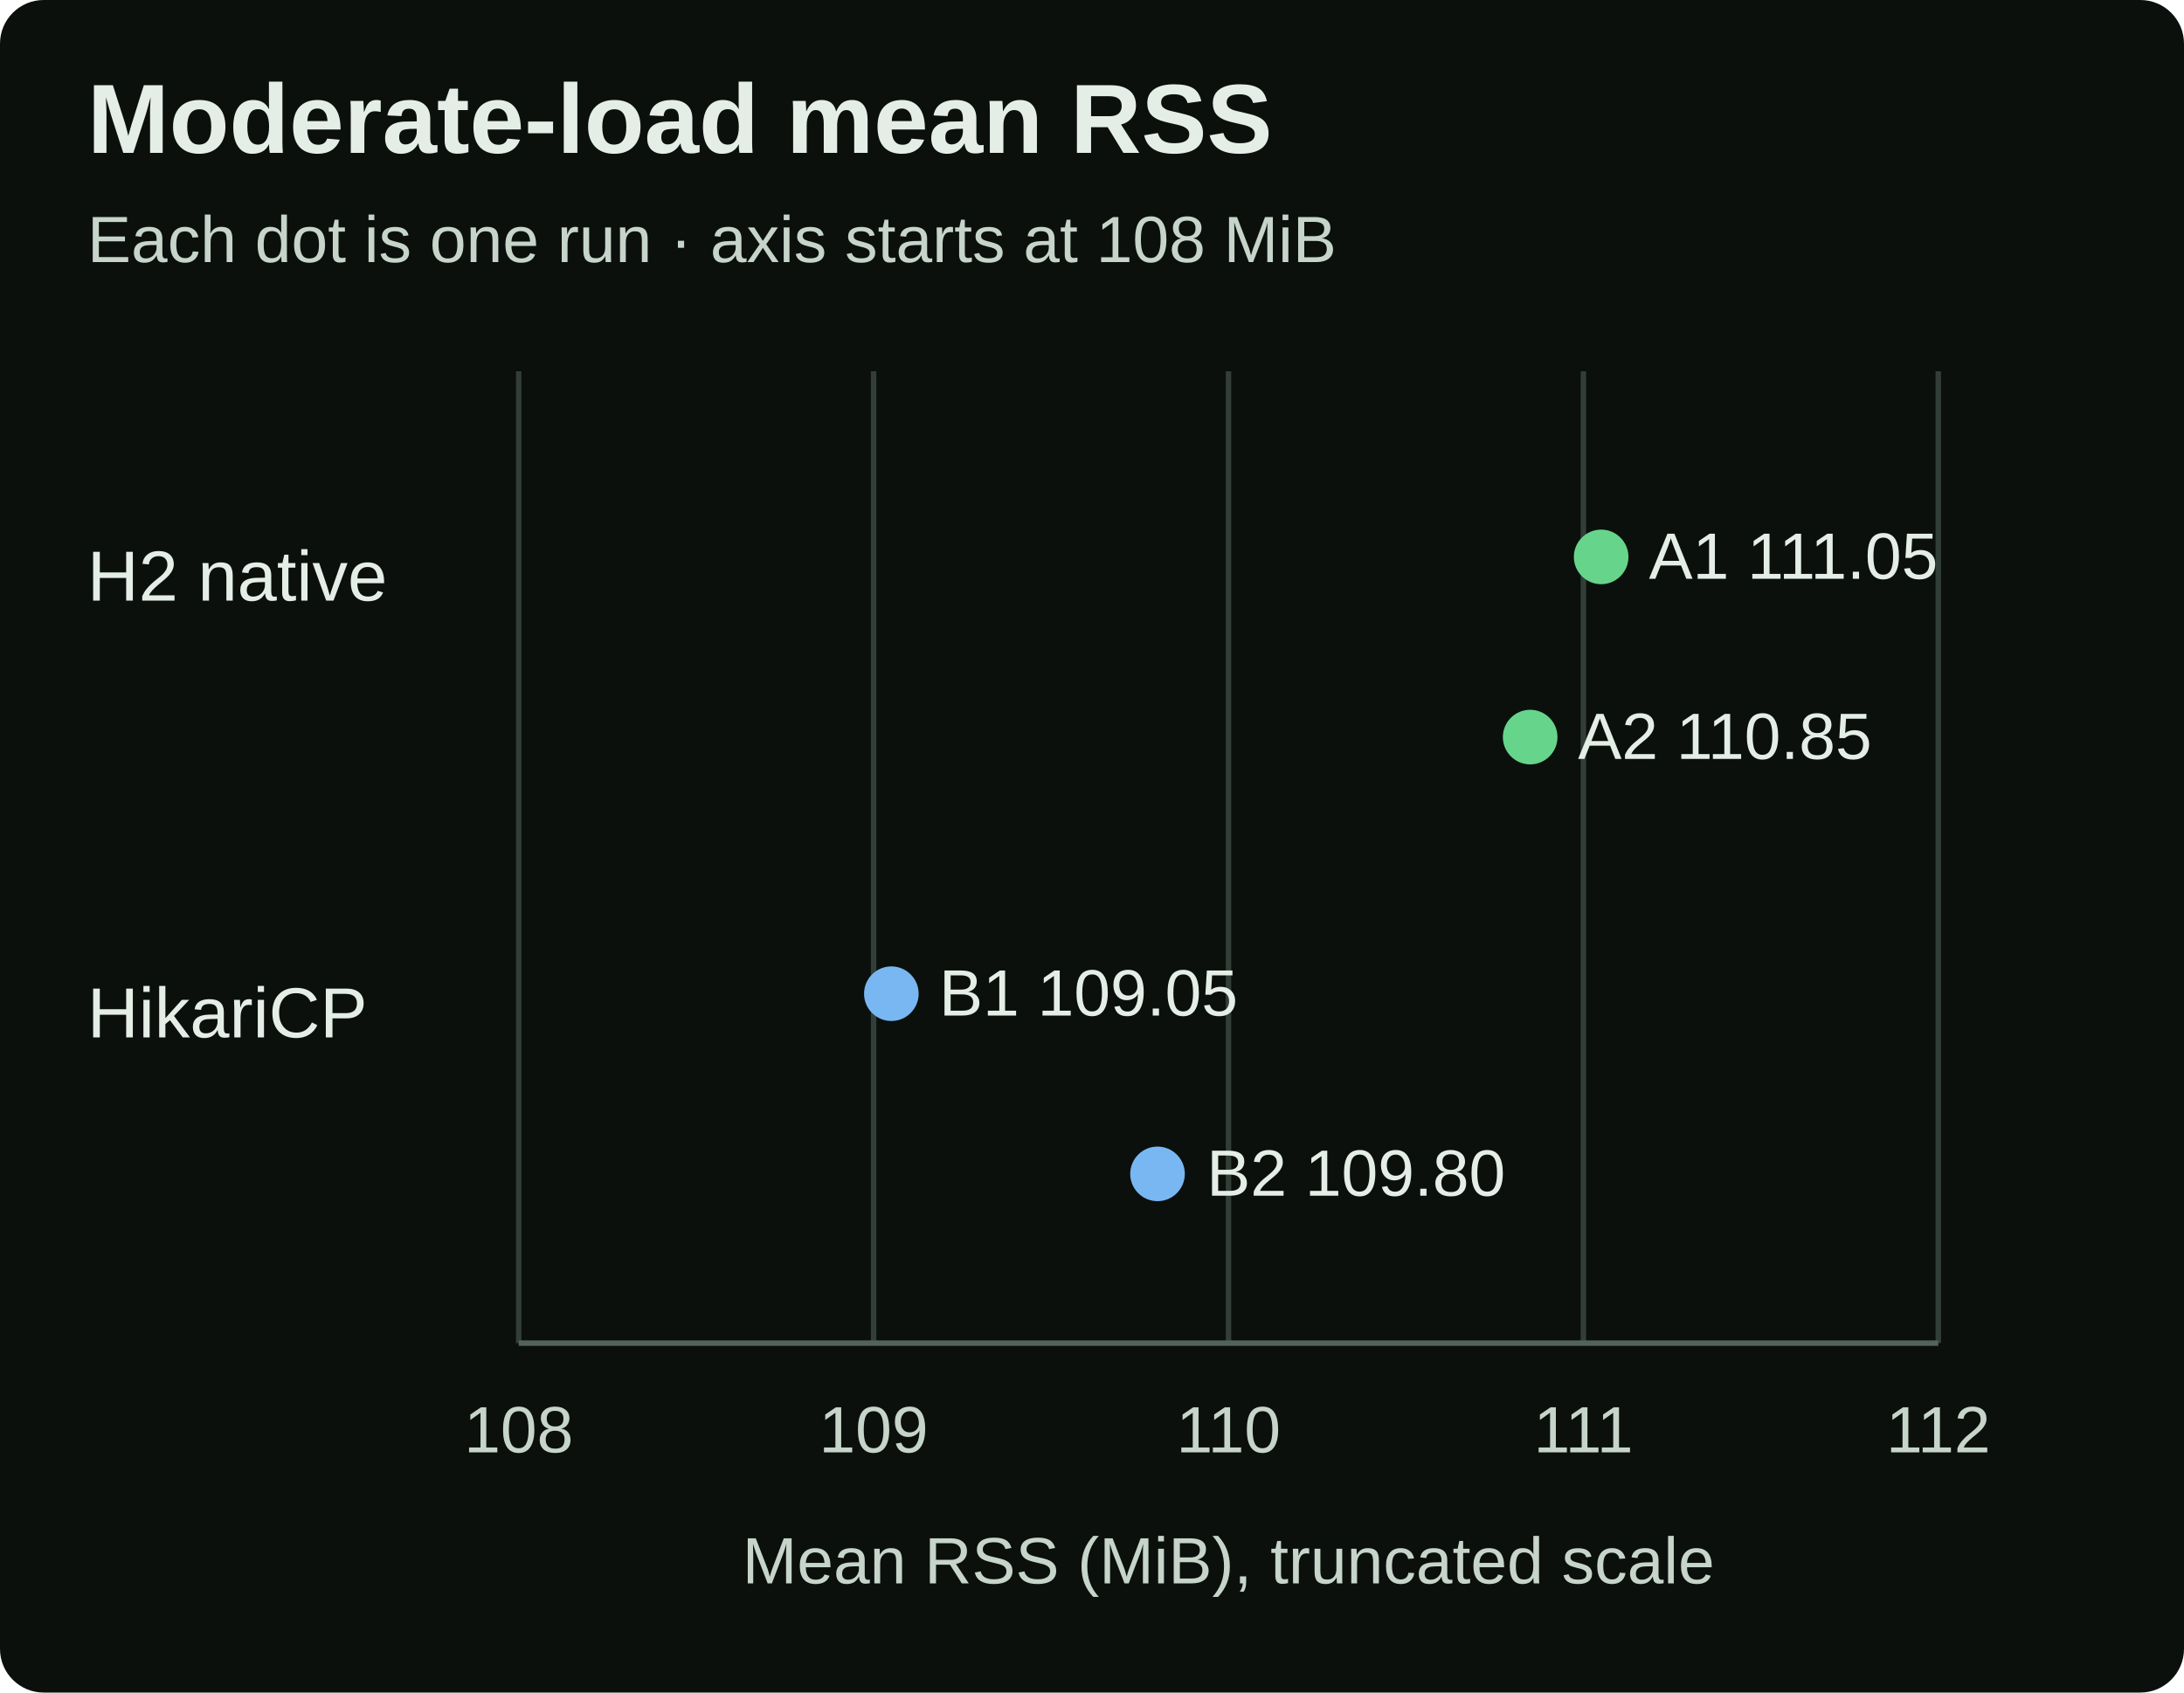
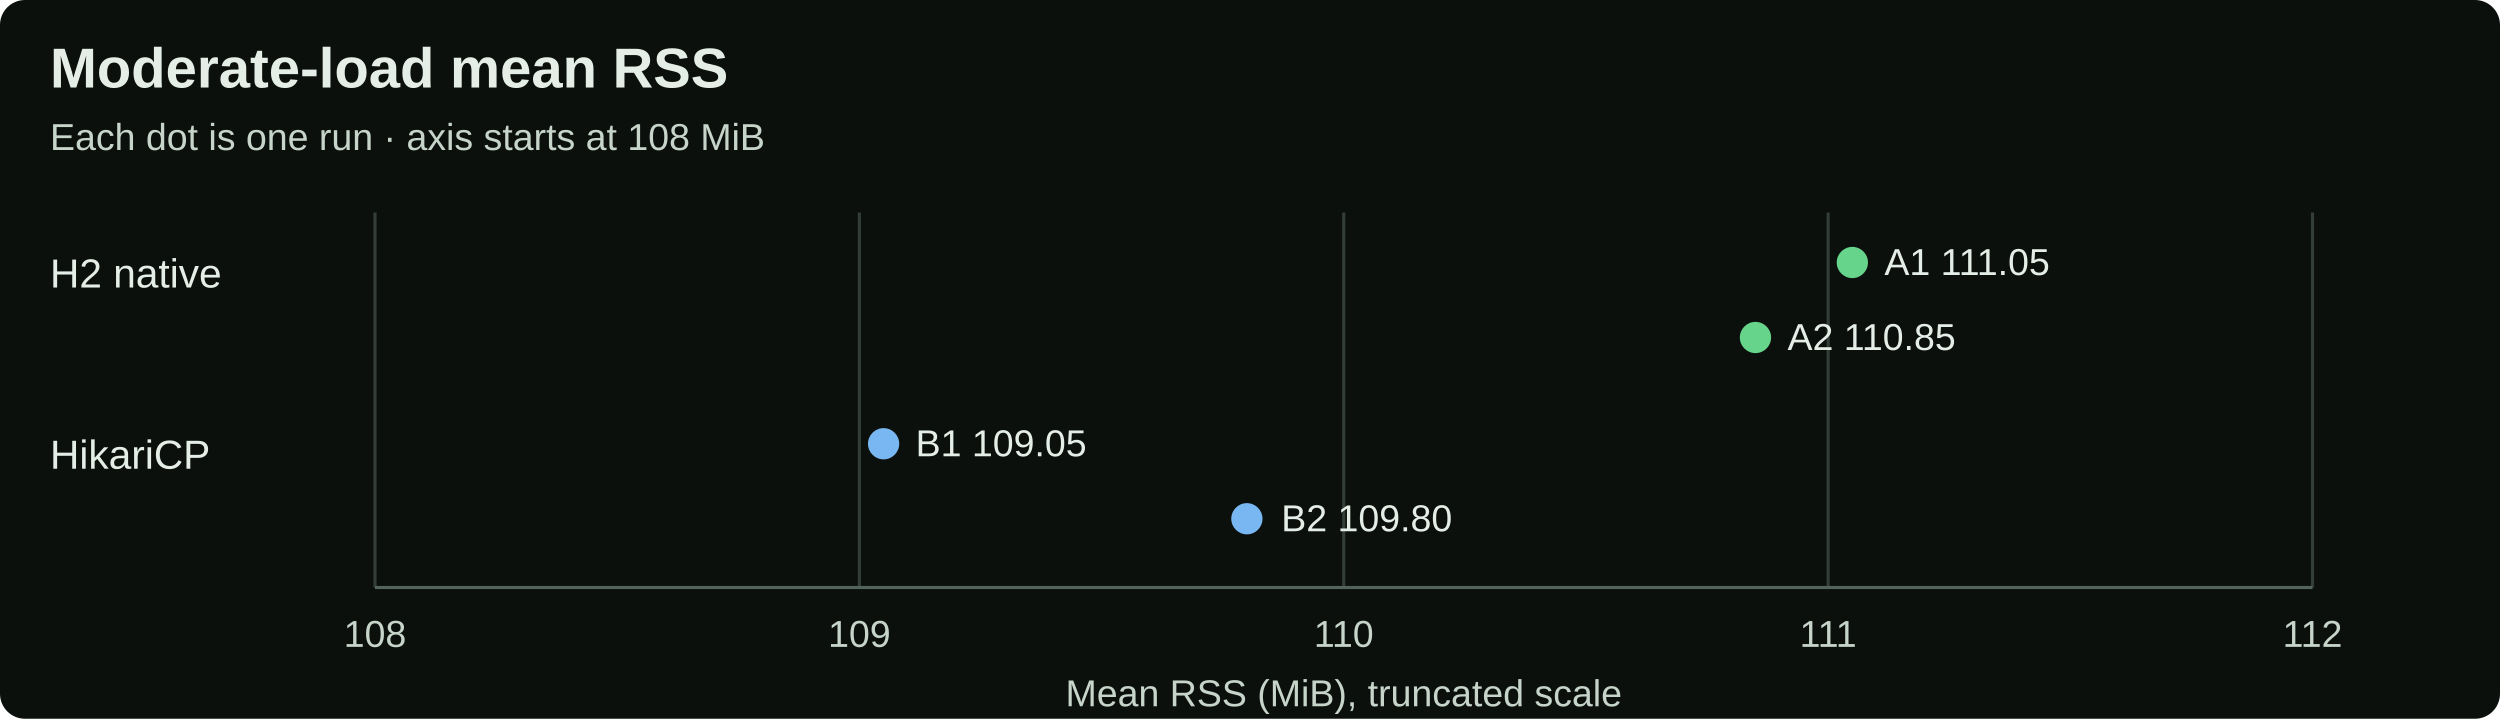
- <svg xmlns="http://www.w3.org/2000/svg" viewBox="0 0 400 310" role="img" aria-labelledby="title desc">
-   <rect width="400" height="310" rx="8" fill="#0b100d" />
+ <svg xmlns="http://www.w3.org/2000/svg" viewBox="0 0 800 230" role="img" aria-labelledby="title desc">
+   <rect width="800" height="230" rx="8" fill="#0b100d" />
  <g font-family="Arial, sans-serif" fill="#e4eee7">
    <text x="16" y="28" font-size="18" font-weight="bold">Moderate-load mean RSS</text>
    <text x="16" y="48" font-size="12" fill="#c6d4ca">Each dot is one run · axis starts at 108 MiB</text>
    <g stroke="#526459" stroke-width="1">
-       <path d="M95 68V246 M160 68V246 M225 68V246 M290 68V246 M355 68V246" opacity=".55" />
-       <path d="M95 246H355" />
+       <path d="M120 68V188 M275 68V188 M430 68V188 M585 68V188 M740 68V188" opacity=".55" />
+       <path d="M120 188H740" />
    </g>
    <g font-size="13">
-       <text x="16" y="110">H2 native</text>
-       <text x="16" y="190">HikariCP</text>
+       <text x="16" y="92">H2 native</text>
+       <text x="16" y="150">HikariCP</text>
    </g>
    <g font-size="12" fill="#c6d4ca" text-anchor="middle">
-       <text x="95" y="266">108</text>
-       <text x="160" y="266">109</text>
-       <text x="225" y="266">110</text>
-       <text x="290" y="266">111</text>
-       <text x="355" y="266">112</text>
-       <text x="225" y="290">Mean RSS (MiB), truncated scale</text>
+       <text x="120" y="207">108</text>
+       <text x="275" y="207">109</text>
+       <text x="430" y="207">110</text>
+       <text x="585" y="207">111</text>
+       <text x="740" y="207">112</text>
+       <text x="430" y="226">Mean RSS (MiB), truncated scale</text>
    </g>
    <g fill="#66d58b">
-       <circle cx="293.25" cy="102" r="5" />
-       <circle cx="280.25" cy="135" r="5" />
+       <circle cx="592.75" cy="84" r="5" />
+       <circle cx="561.75" cy="108" r="5" />
    </g>
    <g fill="#79b7f2">
-       <circle cx="163.25" cy="182" r="5" />
-       <circle cx="212" cy="215" r="5" />
+       <circle cx="282.75" cy="142" r="5" />
+       <circle cx="399" cy="166" r="5" />
    </g>
    <g font-size="12">
-       <text x="302" y="106">A1 111.05</text>
-       <text x="289" y="139">A2 110.85</text>
-       <text x="172" y="186">B1 109.05</text>
-       <text x="221" y="219">B2 109.80</text>
+       <text x="603" y="88">A1 111.05</text>
+       <text x="572" y="112">A2 110.85</text>
+       <text x="293" y="146">B1 109.05</text>
+       <text x="410" y="170">B2 109.80</text>
    </g>
  </g>
</svg>
